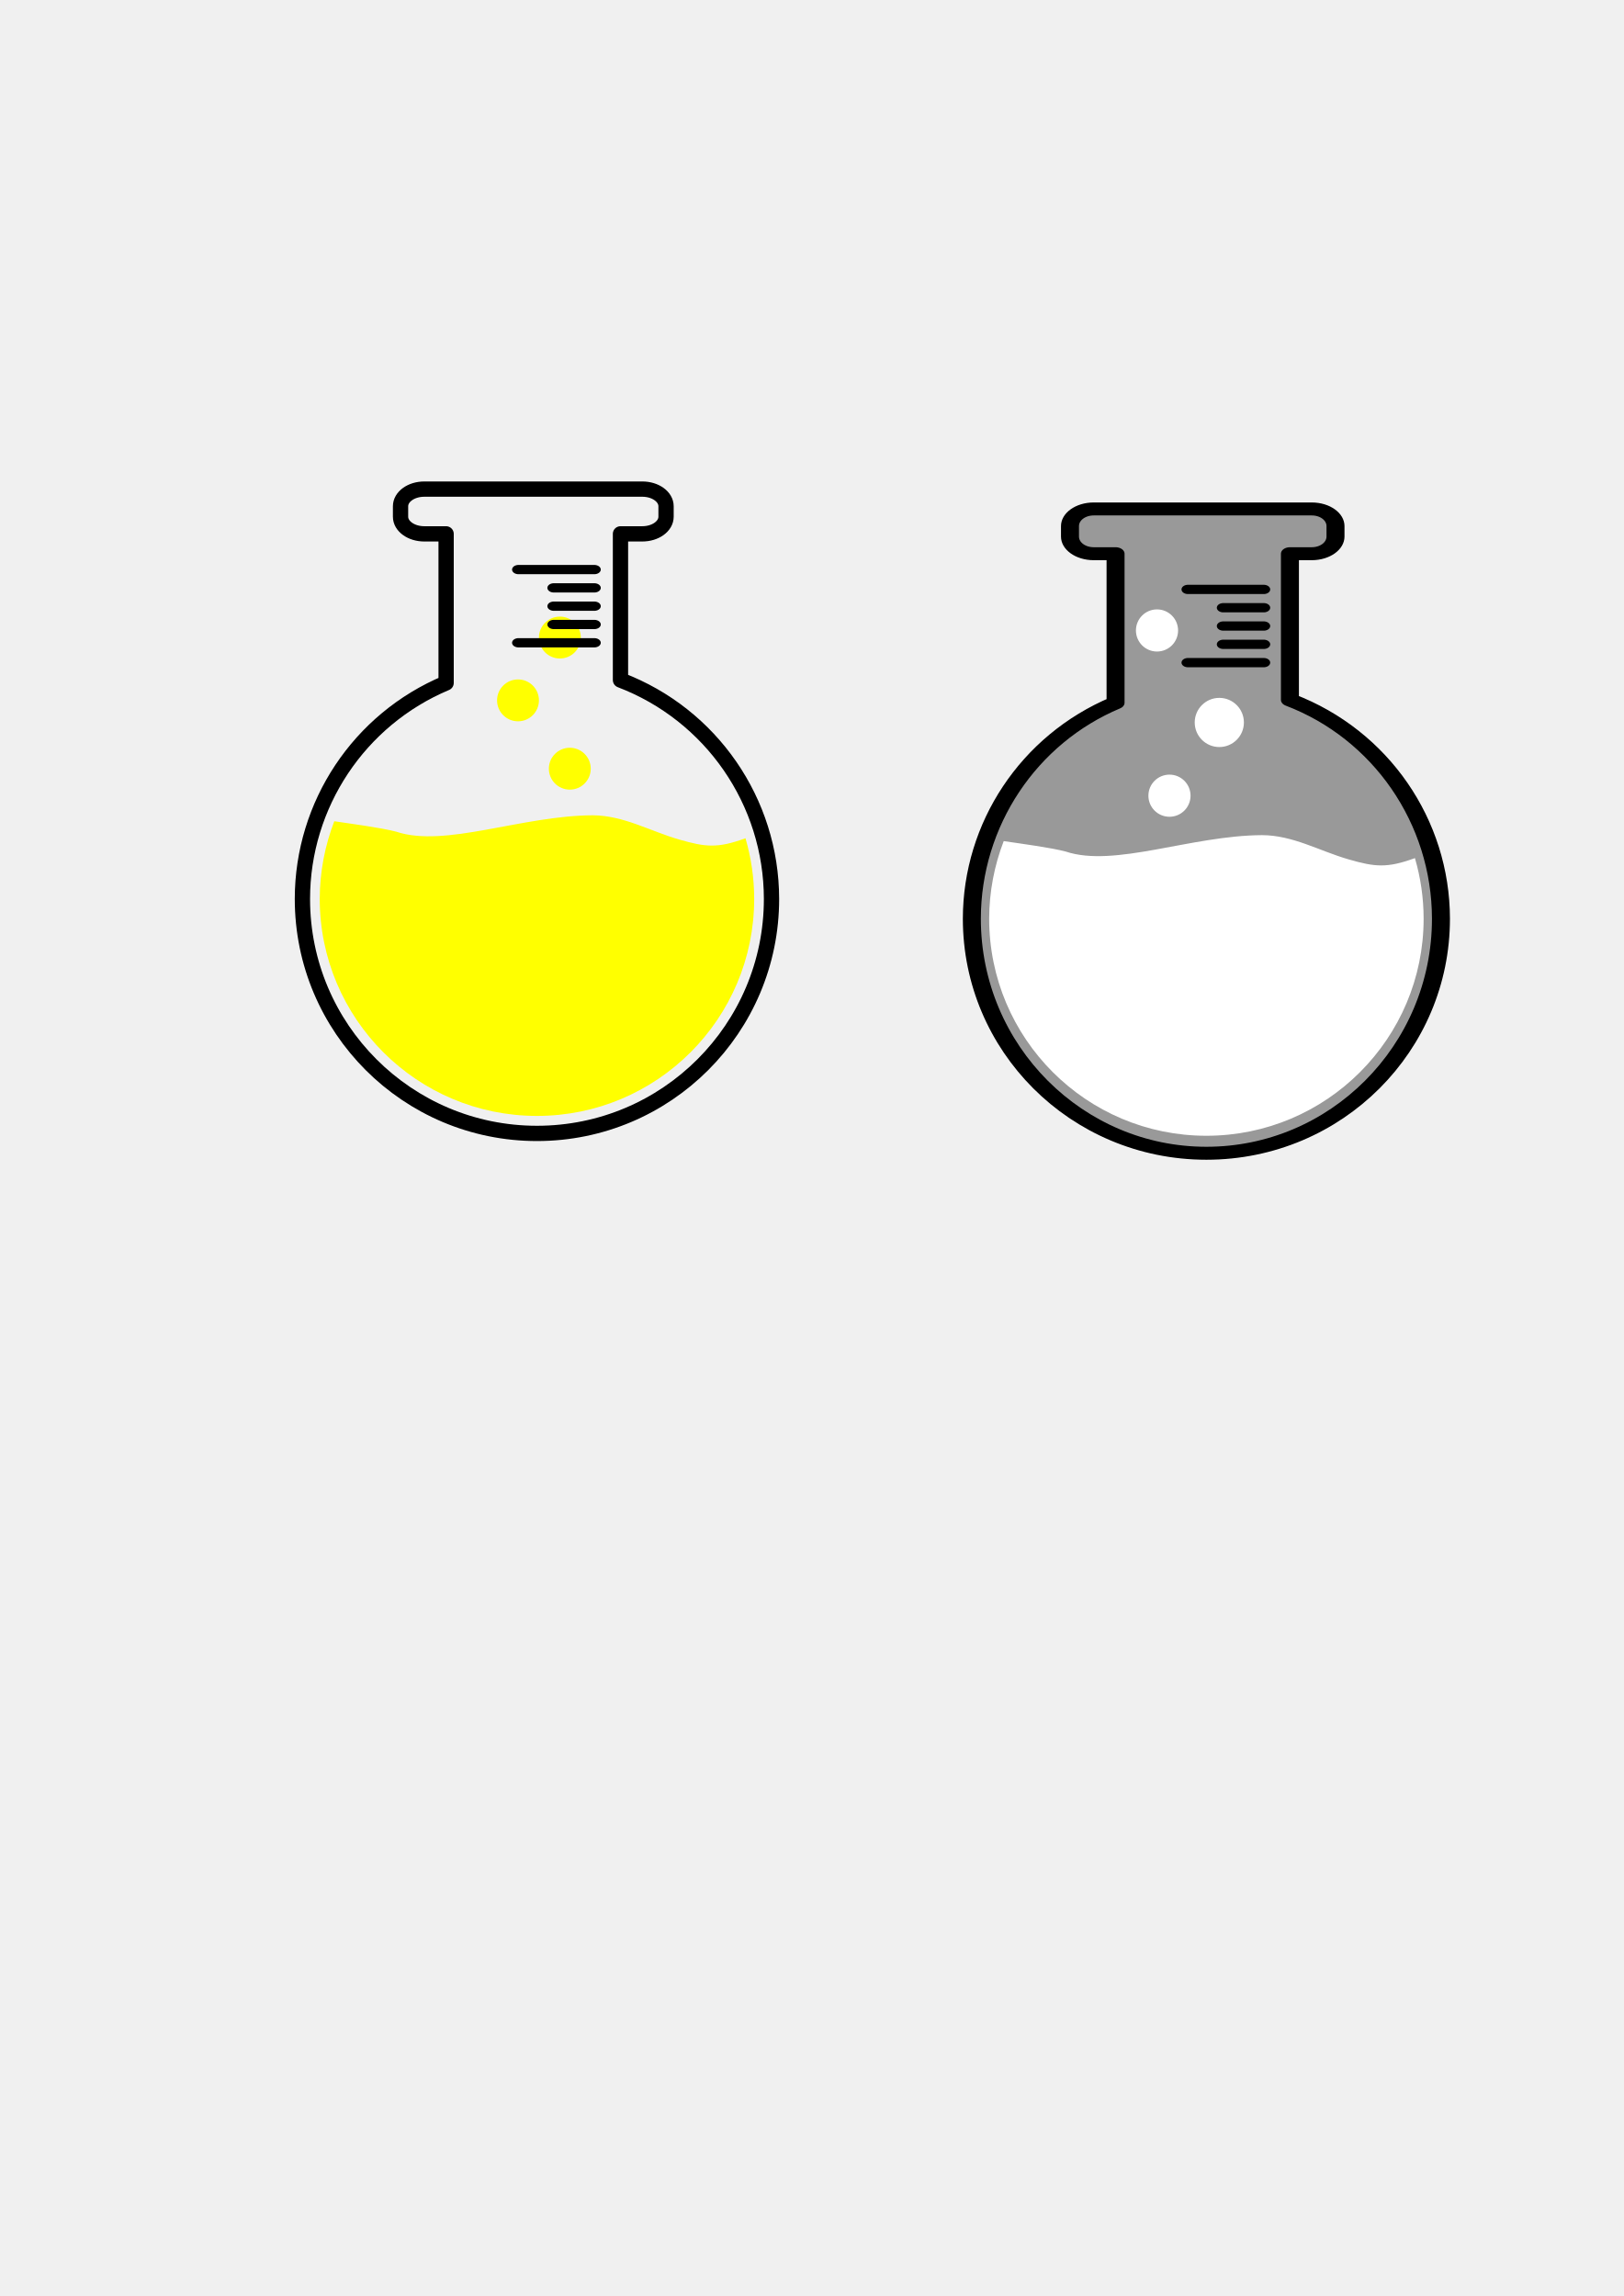
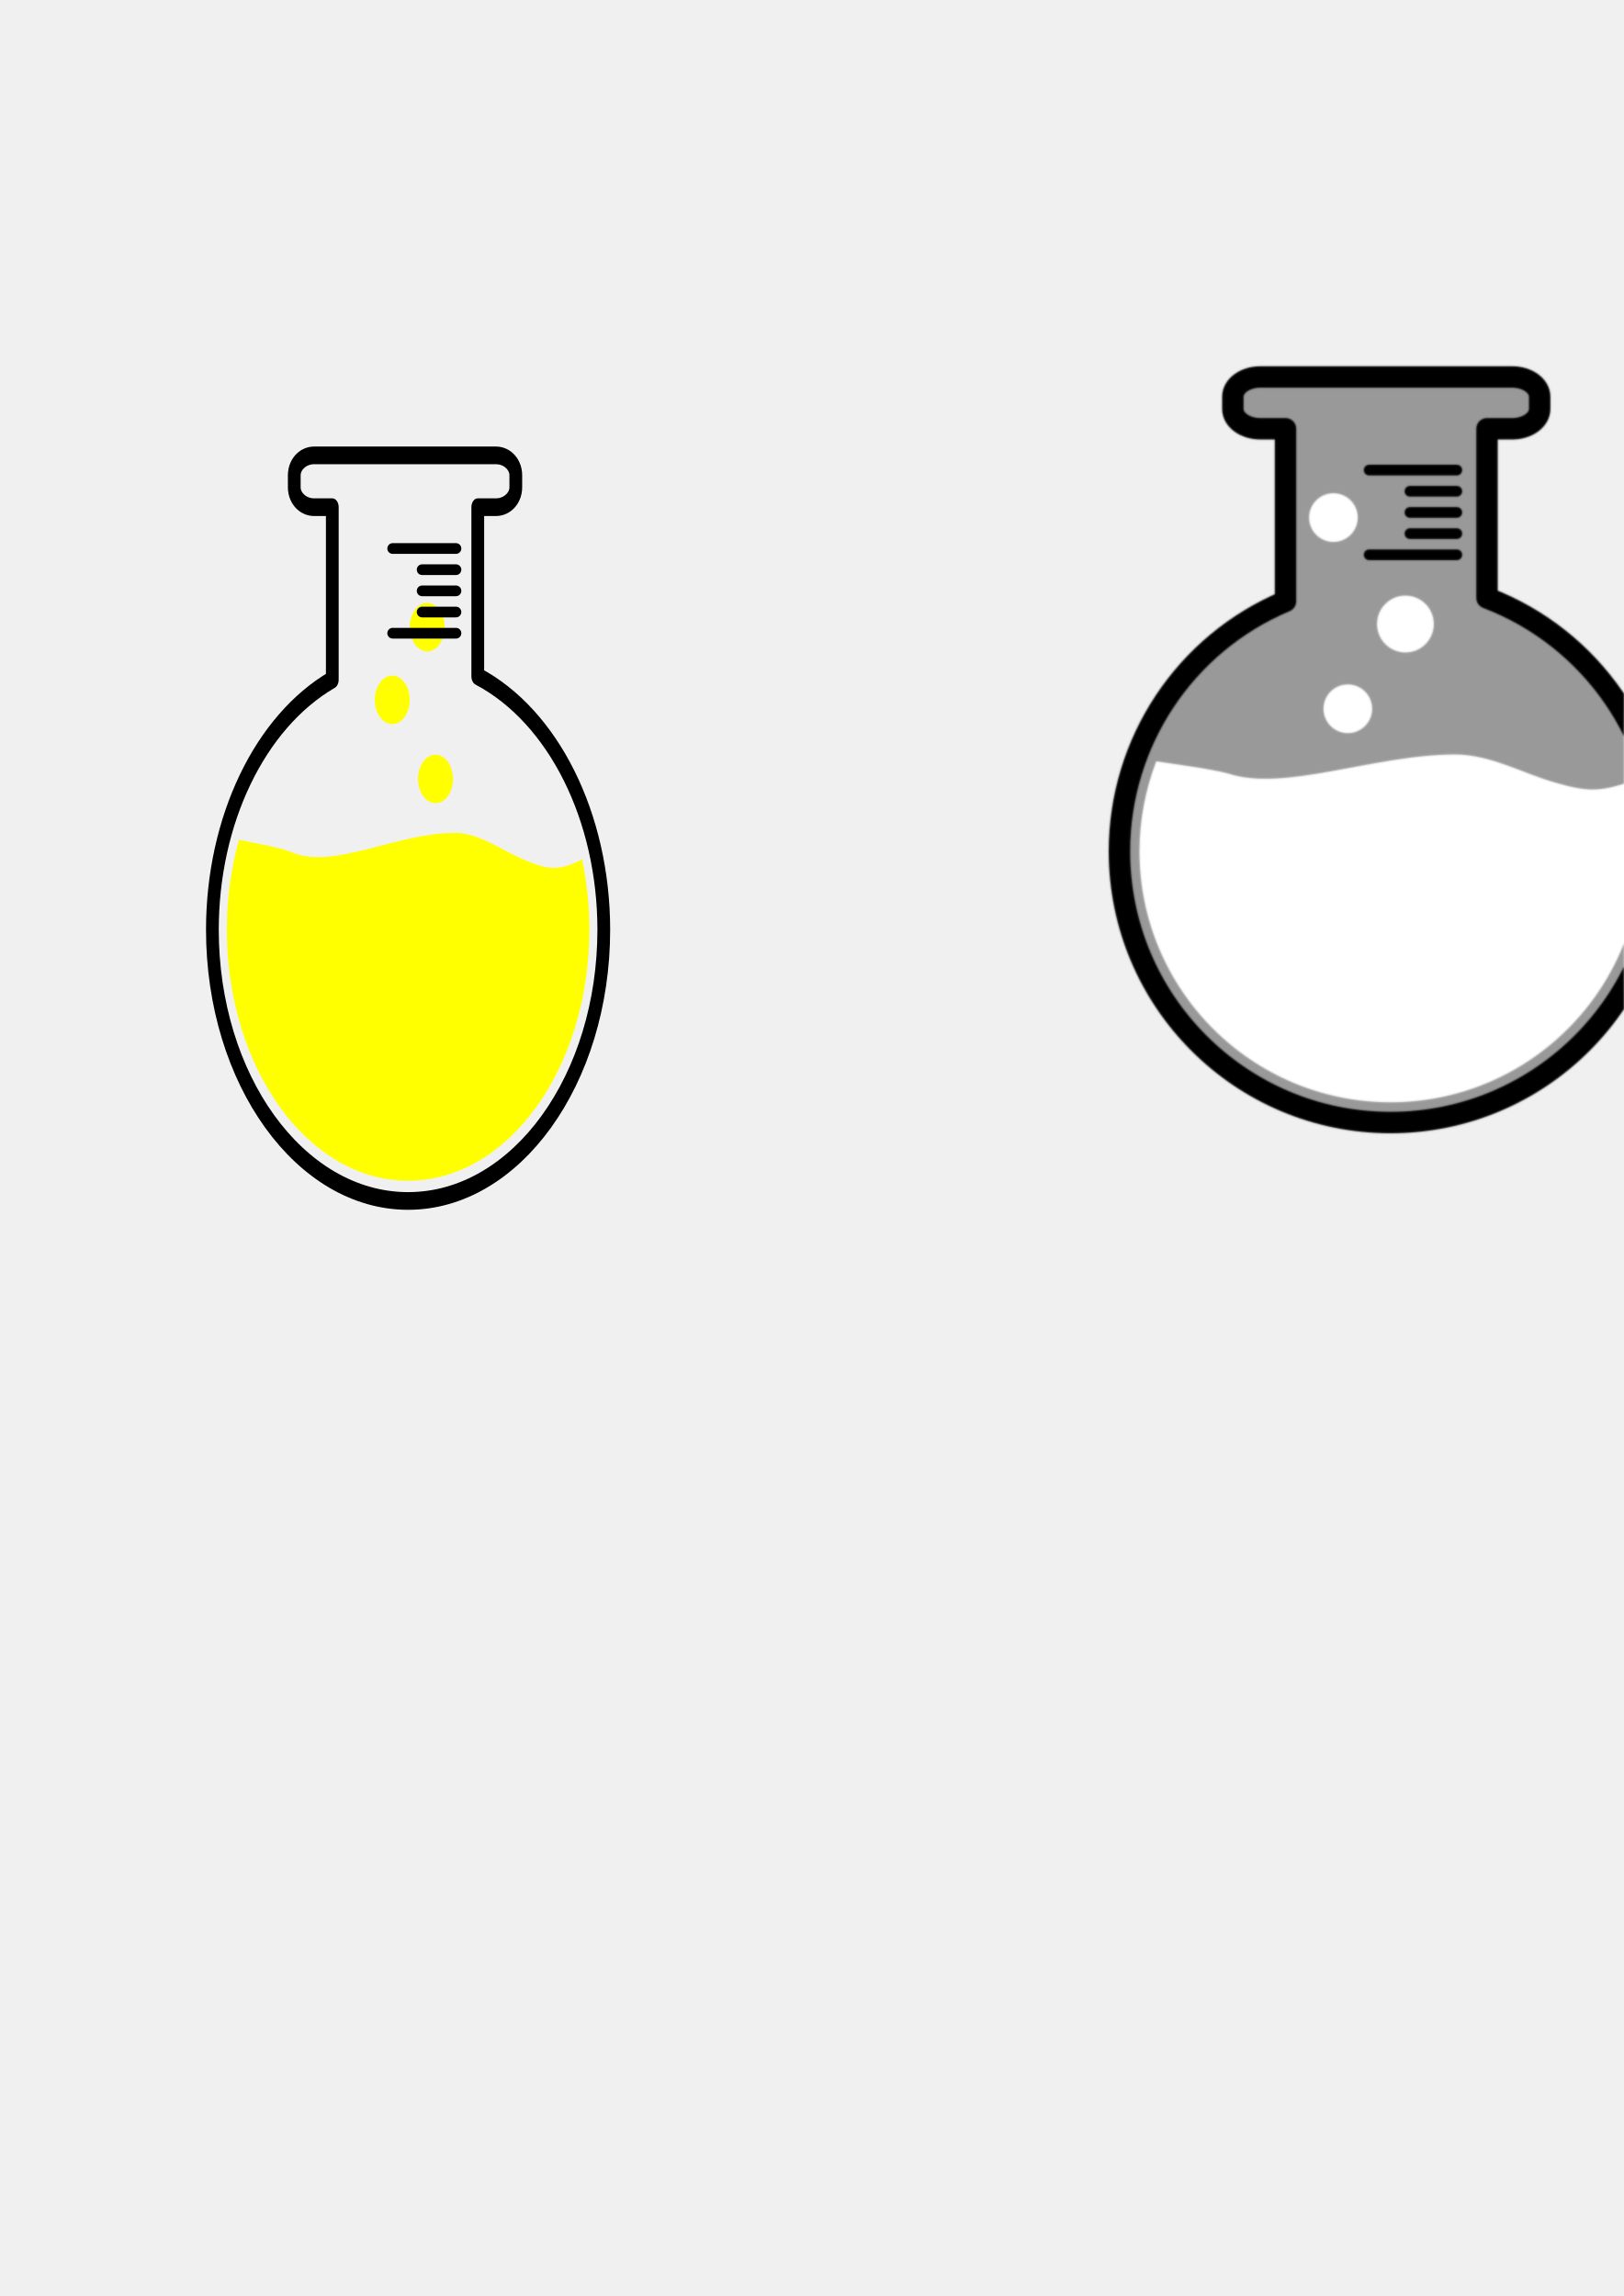
<svg xmlns="http://www.w3.org/2000/svg" width="210mm" height="297mm" viewBox="0 0 744.094 1052.362" id="svg4218" version="1.1">
-   <defs id="defs4220" />
+   <defs id="defs4220">
+     <filter style="color-interpolation-filters:sRGB" id="filter4193" x="-0.002" width="1.003" y="-0.001" height="1.002">
+       <feGaussianBlur stdDeviation="0.136" id="feGaussianBlur4195" />
+     </filter>
+     <filter style="color-interpolation-filters:sRGB" id="filter4209" x="-0.007" width="1.013" y="-0.004" height="1.007">
+       <feGaussianBlur stdDeviation="0.544" id="feGaussianBlur4211" />
+     </filter>
+   </defs>
  <g id="layer1" transform="translate(0,-3.464567e-6)">
-     <g id="g4186" transform="matrix(1.198515,0,0,0.8641712,-256.5252,83.96085)">
-       <g id="g4840">
-         <path transform="matrix(0.8343656,0,0,1.157178,214.0358,-97.15766)" id="rect4162" d="m 194.453,224.179 c -6.036,0 -10.896,3.505 -10.896,7.857 l 0,4.801 c 0,4.353 4.86,7.857 10.896,7.857 l 9.988,0 0,68.327 c -39.863,16.746 -65.811,55.747 -65.857,98.984 5e-5,59.364 48.124,107.488 107.488,107.488 59.364,-5e-5 107.488,-48.124 107.488,-107.488 -0.055,-44.549 -27.584,-84.447 -69.213,-100.311 l 0,-67.001 9.988,0 c 6.036,0 10.896,-3.505 10.896,-7.857 l 0,-4.801 c 0,-4.353 -4.86,-7.857 -10.896,-7.857 z" style="color:#000000;clip-rule:nonzero;display:inline;overflow:visible;visibility:visible;opacity:1;isolation:auto;mix-blend-mode:normal;color-interpolation:sRGB;color-interpolation-filters:linearRGB;solid-color:#000000;solid-opacity:1;fill:none;fill-opacity:1;fill-rule:evenodd;stroke:#000000;stroke-width:7;stroke-linecap:butt;stroke-linejoin:round;stroke-miterlimit:4;stroke-dasharray:none;stroke-dashoffset:0;stroke-opacity:1;marker:none;color-rendering:auto;image-rendering:auto;shape-rendering:auto;text-rendering:auto;enable-background:accumulate" />
-         <path style="fill:none;fill-rule:evenodd;stroke:#000000;stroke-width:4.913;stroke-linecap:round;stroke-linejoin:miter;stroke-miterlimit:4;stroke-dasharray:none;stroke-opacity:1" d="m 441.292,204.936 -29.005,0" id="path4174" />
-         <path style="fill:none;fill-rule:evenodd;stroke:#000000;stroke-width:4.913;stroke-linecap:round;stroke-linejoin:miter;stroke-miterlimit:4;stroke-dasharray:none;stroke-opacity:1" d="m 441.292,214.643 -15.502,0" id="path4176" />
-         <path id="path4180" d="m 441.292,224.35 -15.502,0" style="fill:none;fill-rule:evenodd;stroke:#000000;stroke-width:4.913;stroke-linecap:round;stroke-linejoin:miter;stroke-miterlimit:4;stroke-dasharray:none;stroke-opacity:1" />
-         <ellipse ry="11.105" rx="8.007" cy="240.996" cx="428.116" id="ellipse4838" style="color:#000000;clip-rule:nonzero;display:inline;overflow:visible;visibility:visible;opacity:1;isolation:auto;mix-blend-mode:normal;color-interpolation:sRGB;color-interpolation-filters:linearRGB;solid-color:#000000;solid-opacity:1;fill:#ffff00;fill-opacity:1;fill-rule:evenodd;stroke:none;stroke-width:5;stroke-linecap:round;stroke-linejoin:miter;stroke-miterlimit:4;stroke-dasharray:none;stroke-dashoffset:0;stroke-opacity:1;marker:none;color-rendering:auto;image-rendering:auto;shape-rendering:auto;text-rendering:auto;enable-background:accumulate" />
-         <path style="fill:none;fill-rule:evenodd;stroke:#000000;stroke-width:4.913;stroke-linecap:round;stroke-linejoin:miter;stroke-miterlimit:4;stroke-dasharray:none;stroke-opacity:1" d="m 441.292,234.056 -15.502,0" id="path4182" />
-         <path id="path4184" d="m 441.292,243.763 -29.005,0" style="fill:none;fill-rule:evenodd;stroke:#000000;stroke-width:4.913;stroke-linecap:round;stroke-linejoin:miter;stroke-miterlimit:4;stroke-dasharray:none;stroke-opacity:1" />
-         <path id="path4810" transform="matrix(0.8343656,0,0,1.157178,214.0358,-97.15766)" d="m 271.598,373.688 c -32.635,0.15 -67.592,14.985 -89.963,7.53 -6.604,-1.791 -20.741,-3.654 -28.445,-4.803 -4.37,11.331 -6.63,23.366 -6.668,35.51 4e-4,54.98 44.571,99.55 99.551,99.551 54.98,-4e-4 99.55,-44.571 99.551,-99.551 -0.017,-9.378 -1.359,-18.707 -3.986,-27.709 -12.756,4.64 -18.208,4.09 -30.342,0.594 -13.44,-3.872 -25.505,-11.062 -39.697,-11.123 z" style="color:#000000;clip-rule:nonzero;display:inline;overflow:visible;visibility:visible;opacity:1;isolation:auto;mix-blend-mode:normal;color-interpolation:sRGB;color-interpolation-filters:linearRGB;solid-color:#000000;solid-opacity:1;fill:#ffff00;fill-opacity:1;fill-rule:evenodd;stroke:none;stroke-width:4.879;stroke-linecap:round;stroke-linejoin:miter;stroke-miterlimit:4;stroke-dasharray:none;stroke-dashoffset:0;stroke-opacity:1;marker:none;color-rendering:auto;image-rendering:auto;shape-rendering:auto;text-rendering:auto;enable-background:accumulate" />
-         <ellipse ry="11.105" rx="8.007" cy="310.547" cx="431.909" id="path4834" style="color:#000000;clip-rule:nonzero;display:inline;overflow:visible;visibility:visible;opacity:1;isolation:auto;mix-blend-mode:normal;color-interpolation:sRGB;color-interpolation-filters:linearRGB;solid-color:#000000;solid-opacity:1;fill:#ffff00;fill-opacity:1;fill-rule:evenodd;stroke:none;stroke-width:5;stroke-linecap:round;stroke-linejoin:miter;stroke-miterlimit:4;stroke-dasharray:none;stroke-dashoffset:0;stroke-opacity:1;marker:none;color-rendering:auto;image-rendering:auto;shape-rendering:auto;text-rendering:auto;enable-background:accumulate" />
-         <ellipse style="color:#000000;clip-rule:nonzero;display:inline;overflow:visible;visibility:visible;opacity:1;isolation:auto;mix-blend-mode:normal;color-interpolation:sRGB;color-interpolation-filters:linearRGB;solid-color:#000000;solid-opacity:1;fill:#ffff00;fill-opacity:1;fill-rule:evenodd;stroke:none;stroke-width:5;stroke-linecap:round;stroke-linejoin:miter;stroke-miterlimit:4;stroke-dasharray:none;stroke-dashoffset:0;stroke-opacity:1;marker:none;color-rendering:auto;image-rendering:auto;shape-rendering:auto;text-rendering:auto;enable-background:accumulate" id="ellipse4836" cx="412.102" cy="274.31" rx="8.007" ry="11.105" />
-       </g>
-       <g id="g4993">
-         <path style="color:#000000;clip-rule:nonzero;display:inline;overflow:visible;visibility:visible;opacity:1;isolation:auto;mix-blend-mode:normal;color-interpolation:sRGB;color-interpolation-filters:linearRGB;solid-color:#000000;solid-opacity:1;fill:#ffffff;fill-opacity:1;fill-rule:evenodd;stroke:none;stroke-width:6.878;stroke-linecap:butt;stroke-linejoin:round;stroke-miterlimit:4;stroke-dasharray:none;stroke-dashoffset:0;stroke-opacity:1;marker:none;color-rendering:auto;image-rendering:auto;shape-rendering:auto;text-rendering:auto;enable-background:accumulate" d="m 632.252,172.784 c -5.037,0 -9.092,4.056 -9.092,9.092 l 0,5.555 c 0,5.037 4.055,9.092 9.092,9.092 l 8.334,0 0,79.066 c -33.26,19.378 -54.911,64.509 -54.949,114.543 4e-5,68.695 40.153,124.383 89.685,124.383 49.531,-6e-5 89.684,-55.688 89.685,-124.383 -0.046,-51.551 -23.015,-97.72 -57.749,-116.077 l 0,-77.532 8.334,0 c 5.037,0 9.092,-4.056 9.092,-9.092 l 0,-5.555 c 0,-5.037 -4.055,-9.092 -9.092,-9.092 z" id="path4991" />
-         <g id="g5061">
-           <path transform="matrix(0.8343656,0,0,1.157178,214.0358,-97.15766)" style="color:#000000;clip-rule:nonzero;display:inline;overflow:visible;visibility:visible;opacity:1;isolation:auto;mix-blend-mode:normal;color-interpolation:sRGB;color-interpolation-filters:linearRGB;solid-color:#000000;solid-opacity:1;fill:#999999;fill-opacity:1;fill-rule:evenodd;stroke:none;stroke-width:6.878;stroke-linecap:butt;stroke-linejoin:round;stroke-miterlimit:4;stroke-dasharray:none;stroke-dashoffset:0;stroke-opacity:1;marker:none;color-rendering:auto;image-rendering:auto;shape-rendering:auto;text-rendering:auto;enable-background:accumulate" d="m 501.238,233.275 c -6.036,0 -10.896,3.505 -10.896,7.857 l 0,4.801 c 0,4.353 4.86,7.857 10.896,7.857 l 9.988,0 0,68.328 c -39.863,16.746 -65.811,55.747 -65.857,98.984 5e-5,59.364 48.124,107.488 107.488,107.488 59.364,-5e-5 107.488,-48.124 107.488,-107.488 -0.055,-44.549 -27.584,-84.447 -69.213,-100.311 l 0,-67.002 9.988,0 c 6.036,0 10.896,-3.505 10.896,-7.857 l 0,-4.801 c 0,-4.352 -4.86,-7.857 -10.896,-7.857 l -99.883,0 z m 28.982,46.039 a 9.657,9.657 0 0 1 9.658,9.656 9.657,9.657 0 0 1 -9.658,9.658 9.657,9.657 0 0 1 -9.656,-9.658 9.657,9.657 0 0 1 9.656,-9.656 z m 28.553,40.553 a 11.268,11.268 0 0 1 11.268,11.268 11.268,11.268 0 0 1 -11.268,11.268 11.268,11.268 0 0 1 -11.268,-11.268 11.268,11.268 0 0 1 11.268,-11.268 z m -22.838,35.18 a 9.657,9.657 0 0 1 9.656,9.658 9.657,9.657 0 0 1 -9.656,9.656 9.657,9.657 0 0 1 -9.658,-9.656 9.657,9.657 0 0 1 9.658,-9.658 z m 42.447,27.738 c 14.193,0.061 26.258,7.251 39.697,11.123 12.133,3.496 17.586,4.046 30.342,-0.594 2.627,9.002 3.969,18.331 3.986,27.709 -4e-4,54.98 -44.571,99.55 -99.551,99.551 -54.98,-4e-4 -99.55,-44.571 -99.551,-99.551 0.038,-12.144 2.298,-24.179 6.668,-35.51 7.704,1.149 21.841,3.012 28.445,4.803 22.371,7.455 57.328,-7.381 89.963,-7.531 z" id="path4980" />
-           <path style="color:#000000;clip-rule:nonzero;display:inline;overflow:visible;visibility:visible;opacity:1;isolation:auto;mix-blend-mode:normal;color-interpolation:sRGB;color-interpolation-filters:linearRGB;solid-color:#000000;solid-opacity:1;fill:none;fill-opacity:1;fill-rule:evenodd;stroke:#000000;stroke-width:6.878;stroke-linecap:butt;stroke-linejoin:round;stroke-miterlimit:4;stroke-dasharray:none;stroke-dashoffset:0;stroke-opacity:1;marker:none;color-rendering:auto;image-rendering:auto;shape-rendering:auto;text-rendering:auto;enable-background:accumulate" d="m 632.252,172.784 c -5.037,0 -9.092,4.056 -9.092,9.092 l 0,5.555 c 0,5.037 4.055,9.092 9.092,9.092 l 8.334,0 0,79.066 c -33.26,19.378 -54.911,64.509 -54.949,114.543 4e-5,68.695 40.153,124.383 89.685,124.383 49.531,-6e-5 89.684,-55.688 89.685,-124.383 -0.046,-51.551 -23.015,-97.72 -57.749,-116.077 l 0,-77.532 8.334,0 c 5.037,0 9.092,-4.056 9.092,-9.092 l 0,-5.555 c 0,-5.037 -4.055,-9.092 -9.092,-9.092 z" id="rect4162-4" />
-           <path id="path4174-9" d="m 697.262,215.463 -29.005,0" style="fill:none;fill-rule:evenodd;stroke:#000000;stroke-width:4.913;stroke-linecap:round;stroke-linejoin:miter;stroke-miterlimit:4;stroke-dasharray:none;stroke-opacity:1" />
-           <path id="path4176-5" d="m 697.262,225.17 -15.502,0" style="fill:none;fill-rule:evenodd;stroke:#000000;stroke-width:4.913;stroke-linecap:round;stroke-linejoin:miter;stroke-miterlimit:4;stroke-dasharray:none;stroke-opacity:1" />
-           <path style="fill:none;fill-rule:evenodd;stroke:#000000;stroke-width:4.913;stroke-linecap:round;stroke-linejoin:miter;stroke-miterlimit:4;stroke-dasharray:none;stroke-opacity:1" d="m 697.262,234.876 -15.502,0" id="path4180-0" />
-           <path id="path4182-6" d="m 697.262,244.583 -15.502,0" style="fill:none;fill-rule:evenodd;stroke:#000000;stroke-width:4.913;stroke-linecap:round;stroke-linejoin:miter;stroke-miterlimit:4;stroke-dasharray:none;stroke-opacity:1" />
-           <path style="fill:none;fill-rule:evenodd;stroke:#000000;stroke-width:4.913;stroke-linecap:round;stroke-linejoin:miter;stroke-miterlimit:4;stroke-dasharray:none;stroke-opacity:1" d="m 697.262,254.29 -29.005,0" id="path4184-0" />
-         </g>
+     <g id="g4993" style="filter:url(#filter4193)">
+       <path style="color:#000000;clip-rule:nonzero;display:inline;overflow:visible;visibility:visible;opacity:1;isolation:auto;mix-blend-mode:normal;color-interpolation:sRGB;color-interpolation-filters:linearRGB;solid-color:#000000;solid-opacity:1;fill:#ffffff;fill-opacity:1;fill-rule:evenodd;stroke:none;stroke-width:6.878;stroke-linecap:butt;stroke-linejoin:round;stroke-miterlimit:4;stroke-dasharray:none;stroke-dashoffset:0;stroke-opacity:1;marker:none;color-rendering:auto;image-rendering:auto;shape-rendering:auto;text-rendering:auto;enable-background:accumulate" d="m 577.566,172.784 c -6.976,0 -12.593,4.056 -12.593,9.092 l 0,5.555 c 0,5.037 5.617,9.092 12.593,9.092 l 11.543,0 0,79.066 c -46.069,19.378 -76.057,64.509 -76.111,114.543 6e-5,68.695 55.616,124.383 124.223,124.383 68.606,-6e-5 124.223,-55.688 124.223,-124.383 -0.063,-51.551 -31.879,-97.72 -79.988,-116.077 l 0,-77.532 11.543,0 c 6.976,0 12.593,-4.056 12.593,-9.092 l 0,-5.555 c 0,-5.037 -5.617,-9.092 -12.593,-9.092 z" id="path4991" />
+       <g id="g5061" style="filter:url(#filter4209)">
+         <path style="color:#000000;clip-rule:nonzero;display:inline;overflow:visible;visibility:visible;opacity:1;isolation:auto;mix-blend-mode:normal;color-interpolation:sRGB;color-interpolation-filters:linearRGB;solid-color:#000000;solid-opacity:1;fill:#999999;fill-opacity:1;fill-rule:evenodd;stroke:none;stroke-width:6.878;stroke-linecap:butt;stroke-linejoin:round;stroke-miterlimit:4;stroke-dasharray:none;stroke-dashoffset:0;stroke-opacity:1;marker:none;color-rendering:auto;image-rendering:auto;shape-rendering:auto;text-rendering:auto;enable-background:accumulate" d="m 577.566,172.784 c -6.976,0 -12.593,4.056 -12.593,9.092 l 0,5.555 c 0,5.037 5.617,9.092 12.593,9.092 l 11.543,0 0,79.068 c -46.069,19.378 -76.057,64.509 -76.111,114.543 5e-5,68.695 55.616,124.383 124.223,124.383 68.606,-6e-5 124.223,-55.688 124.223,-124.383 -0.063,-51.551 -31.879,-97.72 -79.988,-116.077 l 0,-77.533 11.543,0 c 6.976,0 12.593,-4.056 12.593,-9.092 l 0,-5.555 c 0,-5.037 -5.617,-9.092 -12.593,-9.092 l -115.433,0 z m 33.495,53.275 a 11.161,11.175 0 0 1 11.162,11.174 11.161,11.175 0 0 1 -11.162,11.176 11.161,11.175 0 0 1 -11.16,-11.176 11.161,11.175 0 0 1 11.16,-11.174 z m 32.998,46.927 a 13.022,13.039 0 0 1 13.022,13.039 13.022,13.039 0 0 1 -13.022,13.039 13.022,13.039 0 0 1 -13.022,-13.039 13.022,13.039 0 0 1 13.022,-13.039 z m -26.393,40.709 a 11.161,11.175 0 0 1 11.16,11.176 11.161,11.175 0 0 1 -11.16,11.174 11.161,11.175 0 0 1 -11.162,-11.174 11.161,11.175 0 0 1 11.162,-11.176 z m 49.056,32.098 c 16.402,0.07 30.346,8.39 45.878,12.871 14.022,4.045 20.324,4.682 35.066,-0.687 3.036,10.417 4.587,21.212 4.607,32.064 -4.5e-4,63.622 -51.51,115.198 -115.05,115.198 -63.54,-4.6e-4 -115.049,-51.576 -115.05,-115.198 0.044,-14.053 2.656,-27.979 7.706,-41.091 8.903,1.33 25.242,3.486 32.874,5.558 25.854,8.626 66.254,-8.541 103.969,-8.715 z" id="path4980" />
+         <path style="color:#000000;clip-rule:nonzero;display:inline;overflow:visible;visibility:visible;opacity:1;isolation:auto;mix-blend-mode:normal;color-interpolation:sRGB;color-interpolation-filters:linearRGB;solid-color:#000000;solid-opacity:1;fill:none;fill-opacity:1;fill-rule:evenodd;stroke:#000000;stroke-width:9.826;stroke-linecap:butt;stroke-linejoin:round;stroke-miterlimit:4;stroke-dasharray:none;stroke-dashoffset:0;stroke-opacity:1;marker:none;color-rendering:auto;image-rendering:auto;shape-rendering:auto;text-rendering:auto;enable-background:accumulate" d="m 577.566,172.784 c -6.976,0 -12.593,4.056 -12.593,9.092 l 0,5.555 c 0,5.037 5.617,9.092 12.593,9.092 l 11.543,0 0,79.066 c -46.069,19.378 -76.057,64.509 -76.111,114.543 5e-5,68.695 55.616,124.383 124.223,124.383 68.606,-6e-5 124.223,-55.688 124.223,-124.383 -0.063,-51.551 -31.879,-97.72 -79.988,-116.077 l 0,-77.532 11.543,0 c 6.976,0 12.593,-4.056 12.593,-9.092 l 0,-5.555 c 0,-5.037 -5.617,-9.092 -12.593,-9.092 z" id="rect4162-4" />
+         <path id="path4174-9" d="m 667.613,215.463 -40.174,0" style="fill:none;fill-rule:evenodd;stroke:#000000;stroke-width:4.913;stroke-linecap:round;stroke-linejoin:miter;stroke-miterlimit:4;stroke-dasharray:none;stroke-opacity:1" />
+         <path id="path4176-5" d="m 667.613,225.17 -21.473,0" style="fill:none;fill-rule:evenodd;stroke:#000000;stroke-width:4.913;stroke-linecap:round;stroke-linejoin:miter;stroke-miterlimit:4;stroke-dasharray:none;stroke-opacity:1" />
+         <path style="fill:none;fill-rule:evenodd;stroke:#000000;stroke-width:4.913;stroke-linecap:round;stroke-linejoin:miter;stroke-miterlimit:4;stroke-dasharray:none;stroke-opacity:1" d="m 667.613,234.876 -21.473,0" id="path4180-0" />
+         <path id="path4182-6" d="m 667.613,244.583 -21.473,0" style="fill:none;fill-rule:evenodd;stroke:#000000;stroke-width:4.913;stroke-linecap:round;stroke-linejoin:miter;stroke-miterlimit:4;stroke-dasharray:none;stroke-opacity:1" />
+         <path style="fill:none;fill-rule:evenodd;stroke:#000000;stroke-width:4.913;stroke-linecap:round;stroke-linejoin:miter;stroke-miterlimit:4;stroke-dasharray:none;stroke-opacity:1" d="m 667.613,254.29 -40.174,0" id="path4184-0" />
+         <rect style="color:#000000;clip-rule:nonzero;display:inline;overflow:visible;visibility:visible;opacity:1;isolation:auto;mix-blend-mode:normal;color-interpolation:sRGB;color-interpolation-filters:linearRGB;solid-color:#000000;solid-opacity:1;fill:none;fill-opacity:1;fill-rule:evenodd;stroke:none;stroke-width:9.826;stroke-linecap:butt;stroke-linejoin:round;stroke-miterlimit:4;stroke-dasharray:none;stroke-dashoffset:0;stroke-opacity:1;marker:none;color-rendering:auto;image-rendering:auto;shape-rendering:auto;text-rendering:auto;enable-background:accumulate" id="rect4183" width="274.888" height="365.338" x="499.364" y="159.328" />
      </g>
    </g>
  </g>
+   <g id="g4840" transform="translate(-232.3351,46.46702)">
+     <path transform="matrix(0.8343656,0,0,1.157178,214.0358,-97.15766)" id="rect4162" d="m 194.453,224.179 c -6.036,0 -10.896,3.505 -10.896,7.857 l 0,4.801 c 0,4.353 4.86,7.857 10.896,7.857 l 9.988,0 0,68.327 c -39.863,16.746 -65.811,55.747 -65.857,98.984 5e-5,59.364 48.124,107.488 107.488,107.488 59.364,-5e-5 107.488,-48.124 107.488,-107.488 -0.055,-44.549 -27.584,-84.447 -69.213,-100.311 l 0,-67.001 9.988,0 c 6.036,0 10.896,-3.505 10.896,-7.857 l 0,-4.801 c 0,-4.353 -4.86,-7.857 -10.896,-7.857 z" style="color:#000000;clip-rule:nonzero;display:inline;overflow:visible;visibility:visible;opacity:1;isolation:auto;mix-blend-mode:normal;color-interpolation:sRGB;color-interpolation-filters:linearRGB;solid-color:#000000;solid-opacity:1;fill:none;fill-opacity:1;fill-rule:evenodd;stroke:#000000;stroke-width:7;stroke-linecap:butt;stroke-linejoin:round;stroke-miterlimit:4;stroke-dasharray:none;stroke-dashoffset:0;stroke-opacity:1;marker:none;color-rendering:auto;image-rendering:auto;shape-rendering:auto;text-rendering:auto;enable-background:accumulate" />
+     <path style="fill:none;fill-rule:evenodd;stroke:#000000;stroke-width:4.913;stroke-linecap:round;stroke-linejoin:miter;stroke-miterlimit:4;stroke-dasharray:none;stroke-opacity:1" d="m 441.292,204.936 -29.005,0" id="path4174" />
+     <path style="fill:none;fill-rule:evenodd;stroke:#000000;stroke-width:4.913;stroke-linecap:round;stroke-linejoin:miter;stroke-miterlimit:4;stroke-dasharray:none;stroke-opacity:1" d="m 441.292,214.643 -15.502,0" id="path4176" />
+     <path id="path4180" d="m 441.292,224.35 -15.502,0" style="fill:none;fill-rule:evenodd;stroke:#000000;stroke-width:4.913;stroke-linecap:round;stroke-linejoin:miter;stroke-miterlimit:4;stroke-dasharray:none;stroke-opacity:1" />
+     <ellipse ry="11.105" rx="8.007" cy="240.996" cx="428.116" id="ellipse4838" style="color:#000000;clip-rule:nonzero;display:inline;overflow:visible;visibility:visible;opacity:1;isolation:auto;mix-blend-mode:normal;color-interpolation:sRGB;color-interpolation-filters:linearRGB;solid-color:#000000;solid-opacity:1;fill:#ffff00;fill-opacity:1;fill-rule:evenodd;stroke:none;stroke-width:5;stroke-linecap:round;stroke-linejoin:miter;stroke-miterlimit:4;stroke-dasharray:none;stroke-dashoffset:0;stroke-opacity:1;marker:none;color-rendering:auto;image-rendering:auto;shape-rendering:auto;text-rendering:auto;enable-background:accumulate" />
+     <path style="fill:none;fill-rule:evenodd;stroke:#000000;stroke-width:4.913;stroke-linecap:round;stroke-linejoin:miter;stroke-miterlimit:4;stroke-dasharray:none;stroke-opacity:1" d="m 441.292,234.056 -15.502,0" id="path4182" />
+     <path id="path4184" d="m 441.292,243.763 -29.005,0" style="fill:none;fill-rule:evenodd;stroke:#000000;stroke-width:4.913;stroke-linecap:round;stroke-linejoin:miter;stroke-miterlimit:4;stroke-dasharray:none;stroke-opacity:1" />
+     <path id="path4810" transform="matrix(0.8343656,0,0,1.157178,214.0358,-97.15766)" d="m 271.598,373.688 c -32.635,0.15 -67.592,14.985 -89.963,7.53 -6.604,-1.791 -20.741,-3.654 -28.445,-4.803 -4.37,11.331 -6.63,23.366 -6.668,35.51 4e-4,54.98 44.571,99.55 99.551,99.551 54.98,-4e-4 99.55,-44.571 99.551,-99.551 -0.017,-9.378 -1.359,-18.707 -3.986,-27.709 -12.756,4.64 -18.208,4.09 -30.342,0.594 -13.44,-3.872 -25.505,-11.062 -39.697,-11.123 z" style="color:#000000;clip-rule:nonzero;display:inline;overflow:visible;visibility:visible;opacity:1;isolation:auto;mix-blend-mode:normal;color-interpolation:sRGB;color-interpolation-filters:linearRGB;solid-color:#000000;solid-opacity:1;fill:#ffff00;fill-opacity:1;fill-rule:evenodd;stroke:none;stroke-width:4.879;stroke-linecap:round;stroke-linejoin:miter;stroke-miterlimit:4;stroke-dasharray:none;stroke-dashoffset:0;stroke-opacity:1;marker:none;color-rendering:auto;image-rendering:auto;shape-rendering:auto;text-rendering:auto;enable-background:accumulate" />
+     <ellipse ry="11.105" rx="8.007" cy="310.547" cx="431.909" id="path4834" style="color:#000000;clip-rule:nonzero;display:inline;overflow:visible;visibility:visible;opacity:1;isolation:auto;mix-blend-mode:normal;color-interpolation:sRGB;color-interpolation-filters:linearRGB;solid-color:#000000;solid-opacity:1;fill:#ffff00;fill-opacity:1;fill-rule:evenodd;stroke:none;stroke-width:5;stroke-linecap:round;stroke-linejoin:miter;stroke-miterlimit:4;stroke-dasharray:none;stroke-dashoffset:0;stroke-opacity:1;marker:none;color-rendering:auto;image-rendering:auto;shape-rendering:auto;text-rendering:auto;enable-background:accumulate" />
+     <ellipse style="color:#000000;clip-rule:nonzero;display:inline;overflow:visible;visibility:visible;opacity:1;isolation:auto;mix-blend-mode:normal;color-interpolation:sRGB;color-interpolation-filters:linearRGB;solid-color:#000000;solid-opacity:1;fill:#ffff00;fill-opacity:1;fill-rule:evenodd;stroke:none;stroke-width:5;stroke-linecap:round;stroke-linejoin:miter;stroke-miterlimit:4;stroke-dasharray:none;stroke-dashoffset:0;stroke-opacity:1;marker:none;color-rendering:auto;image-rendering:auto;shape-rendering:auto;text-rendering:auto;enable-background:accumulate" id="ellipse4836" cx="412.102" cy="274.31" rx="8.007" ry="11.105" />
+   </g>
</svg>
